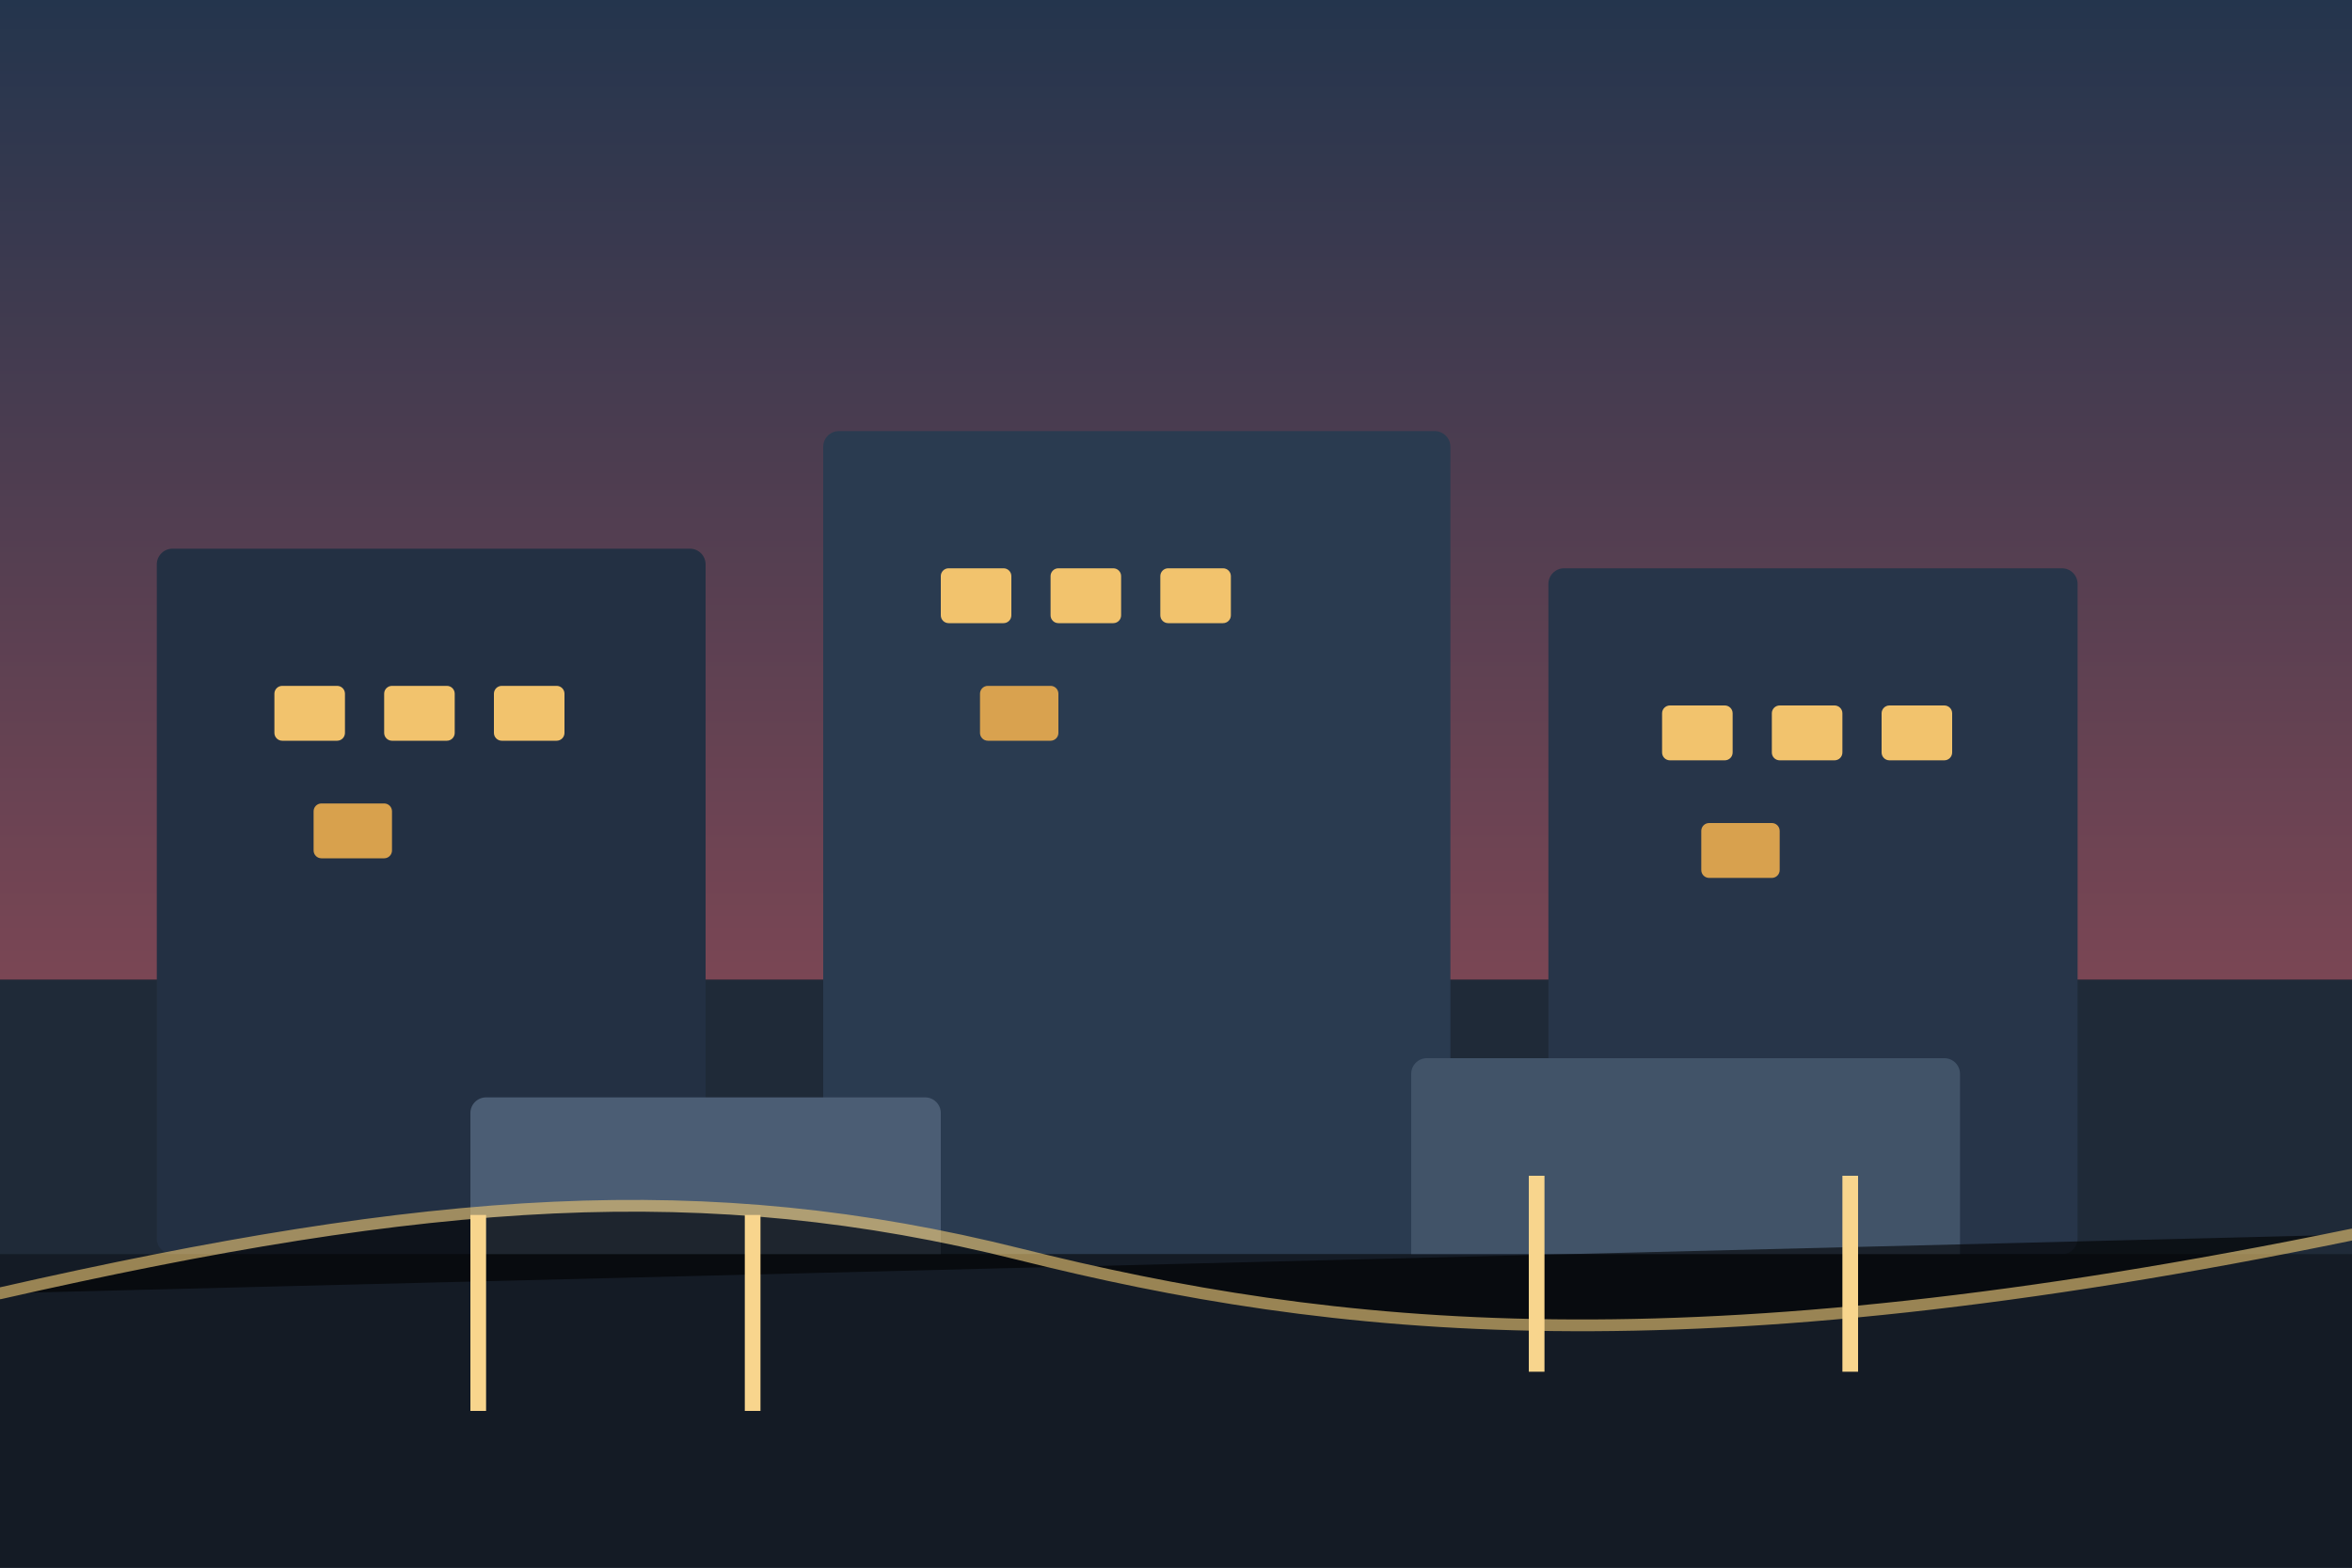
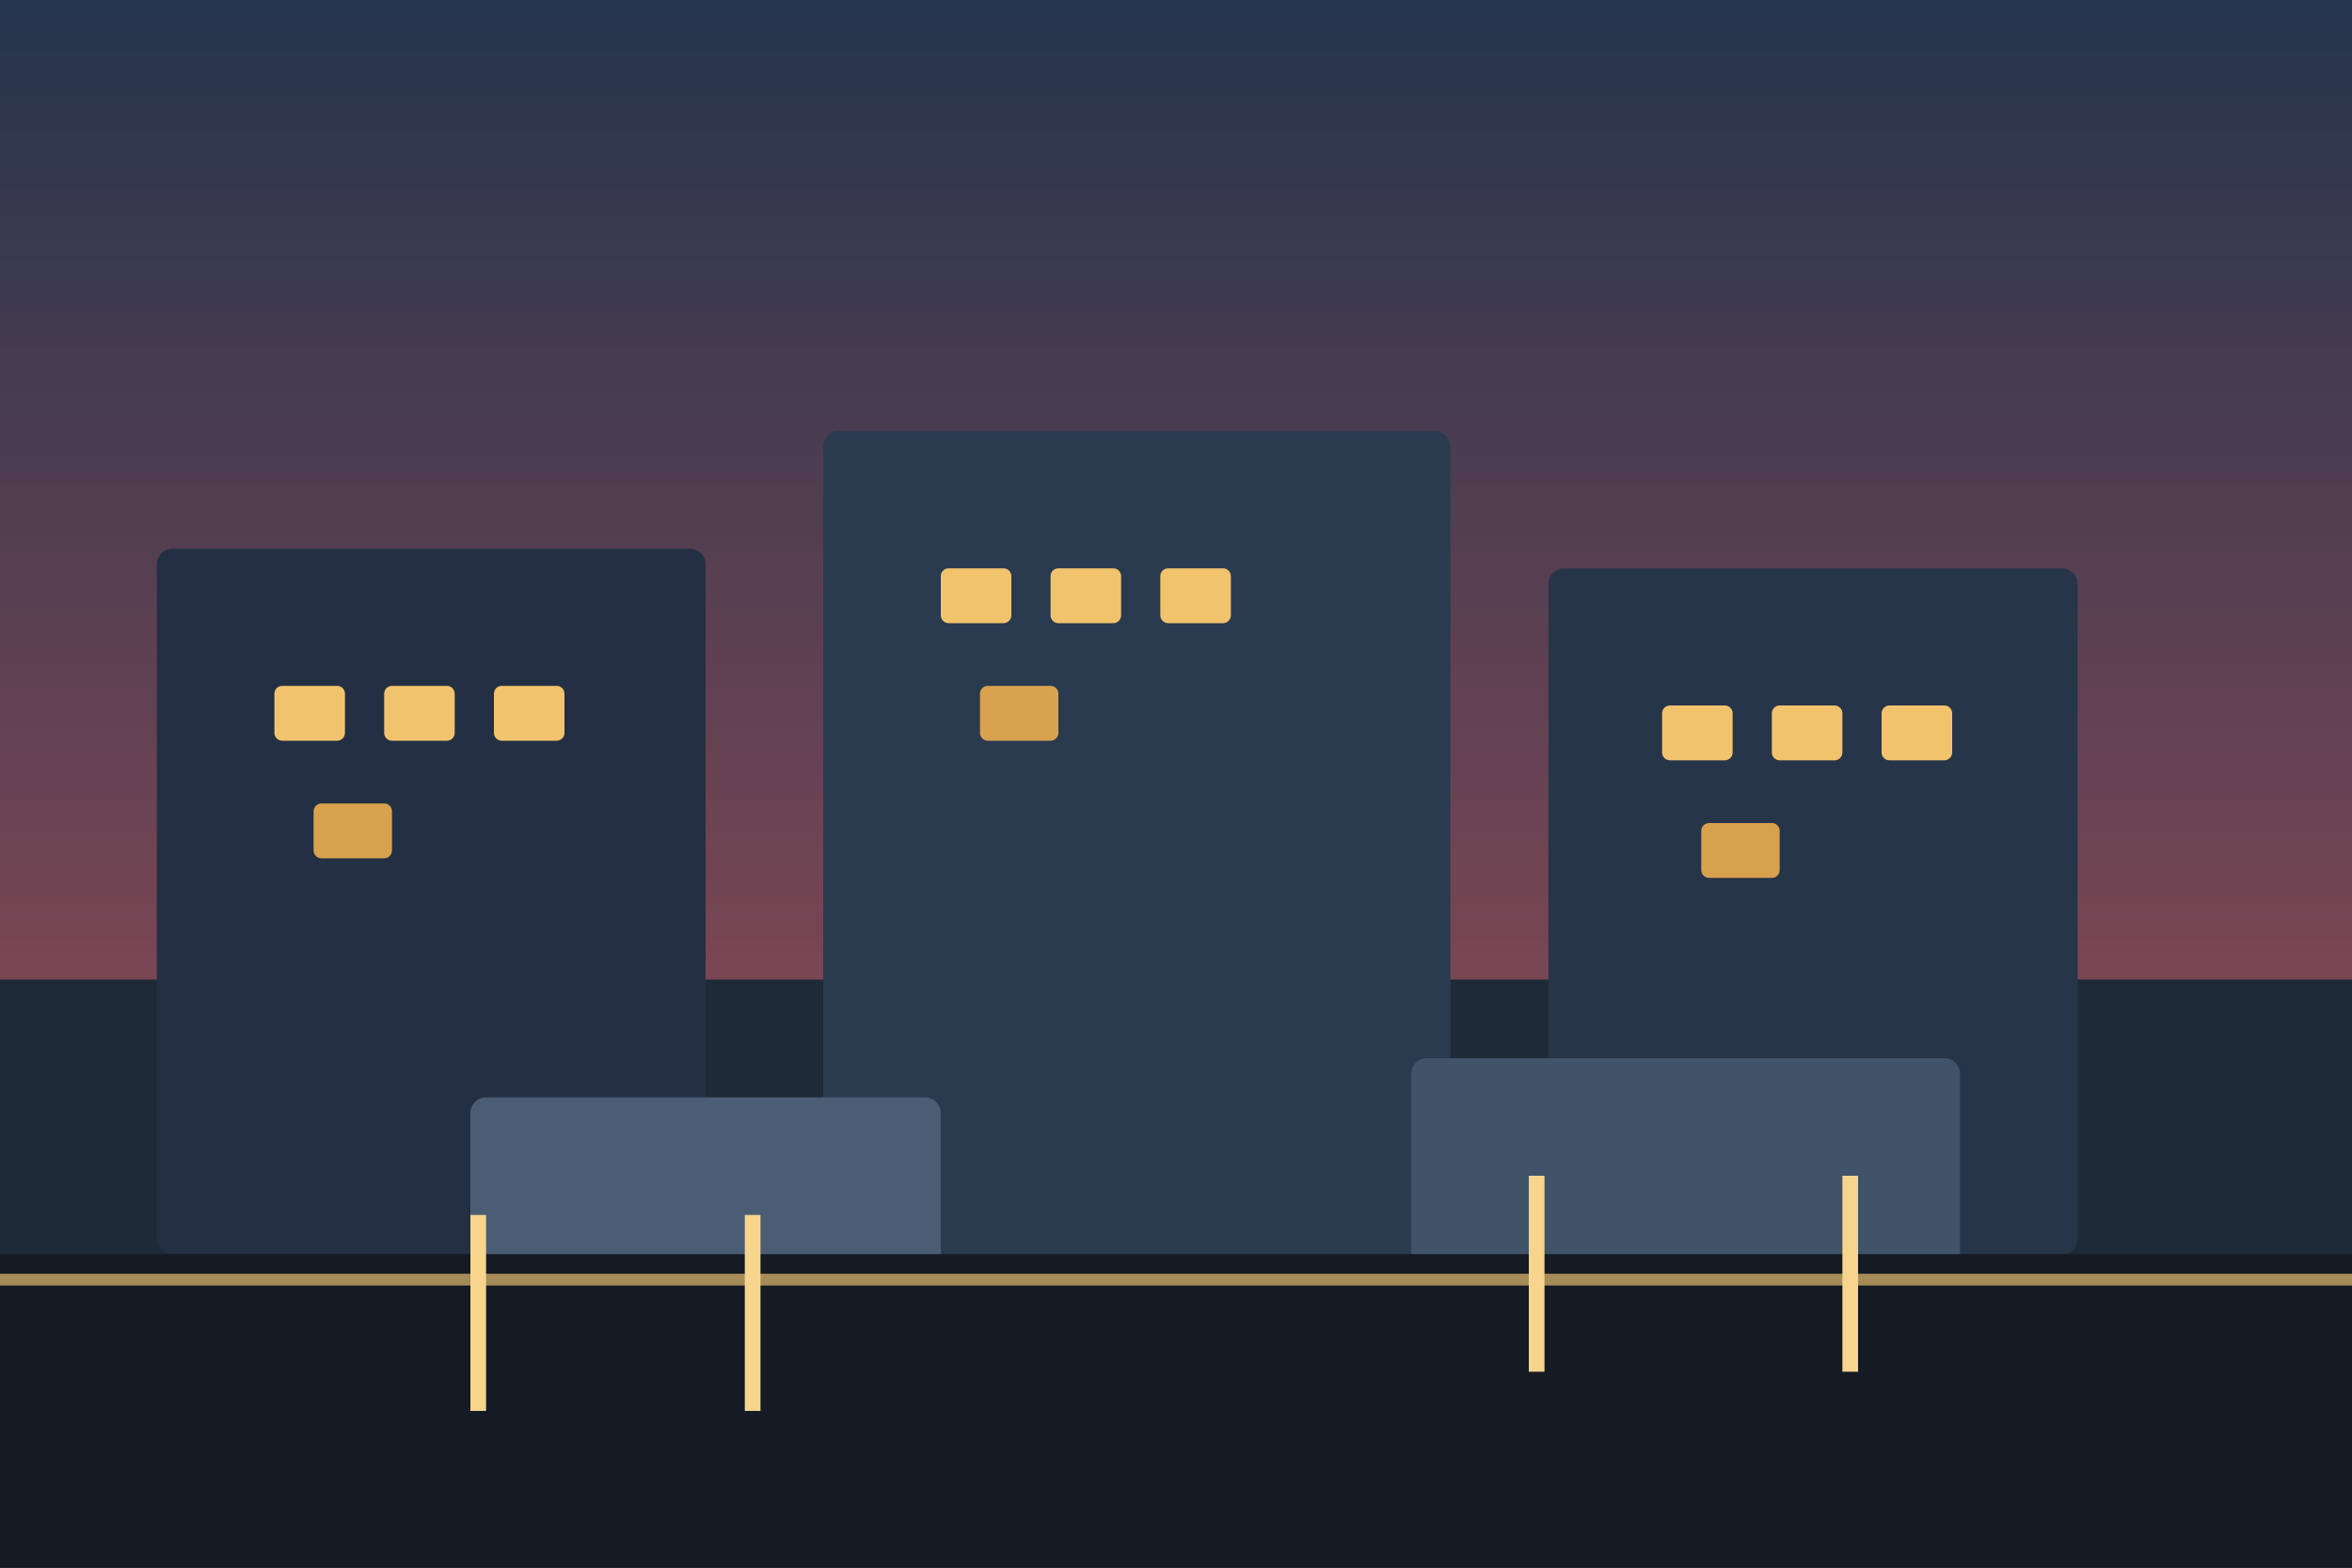
<svg xmlns="http://www.w3.org/2000/svg" viewBox="0 0 600 400" role="img" aria-labelledby="title desc">
  <rect width="600" height="400" fill="#121a27" />
  <rect y="0" width="600" height="250" fill="url(#sky)" />
  <rect x="0" y="250" width="600" height="150" fill="#1f2a38" />
  <rect x="40" y="140" width="140" height="180" rx="4" fill="#233043" />
  <rect x="210" y="110" width="160" height="210" rx="4" fill="#2a3b50" />
  <rect x="395" y="145" width="135" height="175" rx="4" fill="#273549" />
  <g fill="#f2c36d">
    <rect x="70" y="175" width="18" height="14" rx="2" />
    <rect x="98" y="175" width="18" height="14" rx="2" />
    <rect x="126" y="175" width="18" height="14" rx="2" />
    <rect x="240" y="145" width="18" height="14" rx="2" />
    <rect x="268" y="145" width="18" height="14" rx="2" />
    <rect x="296" y="145" width="18" height="14" rx="2" />
    <rect x="424" y="180" width="18" height="14" rx="2" />
    <rect x="452" y="180" width="18" height="14" rx="2" />
    <rect x="480" y="180" width="18" height="14" rx="2" />
  </g>
  <g fill="#f4b24f" opacity="0.86">
    <rect x="80" y="205" width="20" height="14" rx="2" />
    <rect x="250" y="175" width="20" height="14" rx="2" />
    <rect x="434" y="210" width="20" height="14" rx="2" />
  </g>
  <rect x="120" y="280" width="120" height="65" rx="4" fill="#4b5d74" />
  <rect x="360" y="270" width="140" height="80" rx="4" fill="#415368" />
  <rect x="0" y="320" width="600" height="80" fill="#141b25" />
-   <path d="M0 330 C110 305 180 300 260 320 C340 340 430 350 600 315" stroke="#f2ca73" stroke-width="3" stroke-linecap="round" opacity="0.6" />
+   <rect x="0" y="325" width="600" height="3" fill="#f2ca73" opacity="0.65" />
  <g fill="#f8d58d">
    <rect x="120" y="310" width="4" height="50" />
    <rect x="190" y="310" width="4" height="50" />
    <rect x="390" y="300" width="4" height="50" />
    <rect x="470" y="300" width="4" height="50" />
  </g>
  <defs>
    <linearGradient id="sky" x1="0%" y1="0%" x2="0%" y2="100%">
      <stop offset="0%" stop-color="#24354d" />
      <stop offset="100%" stop-color="#7a4654" />
    </linearGradient>
  </defs>
</svg>
